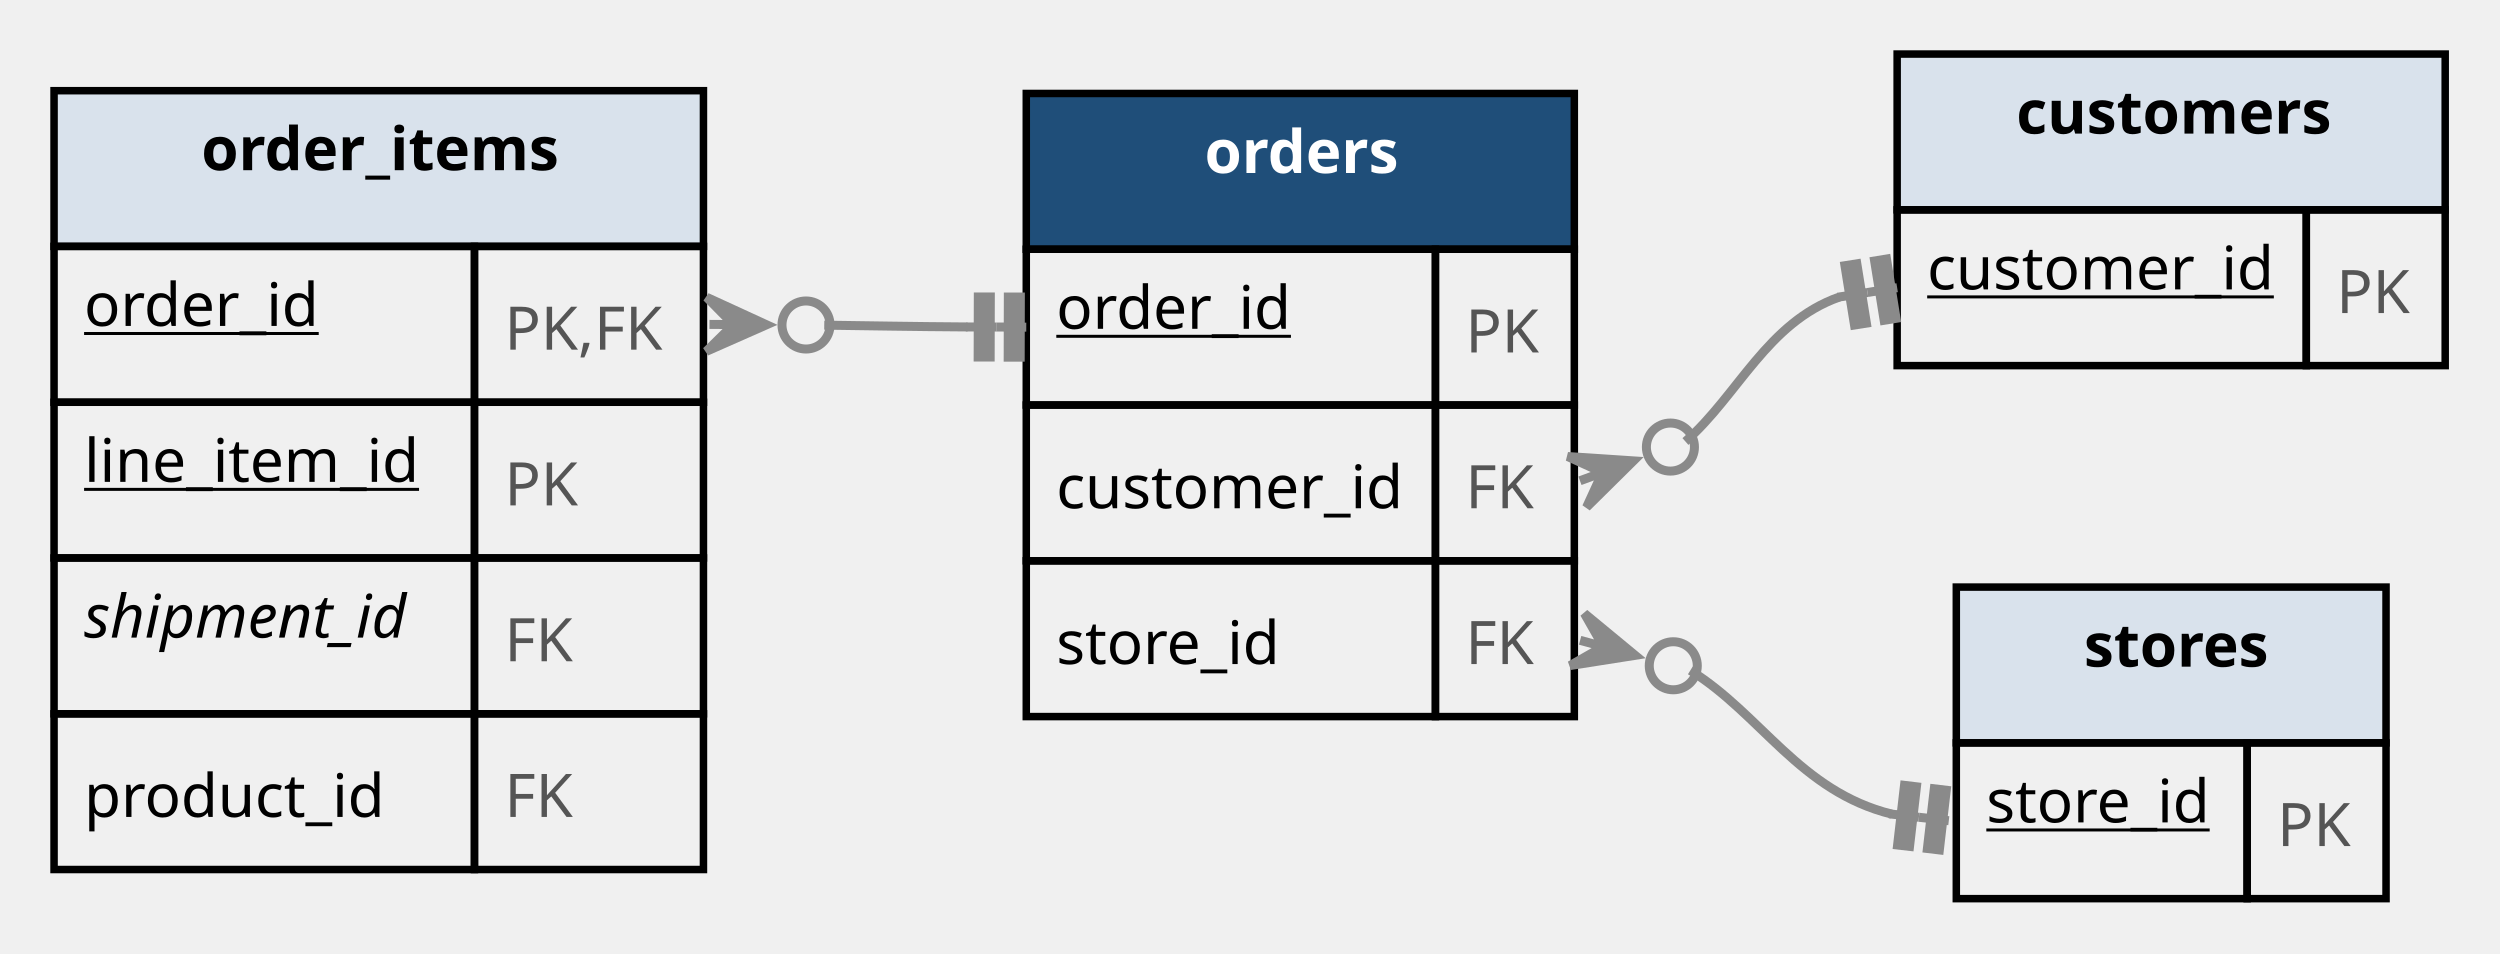
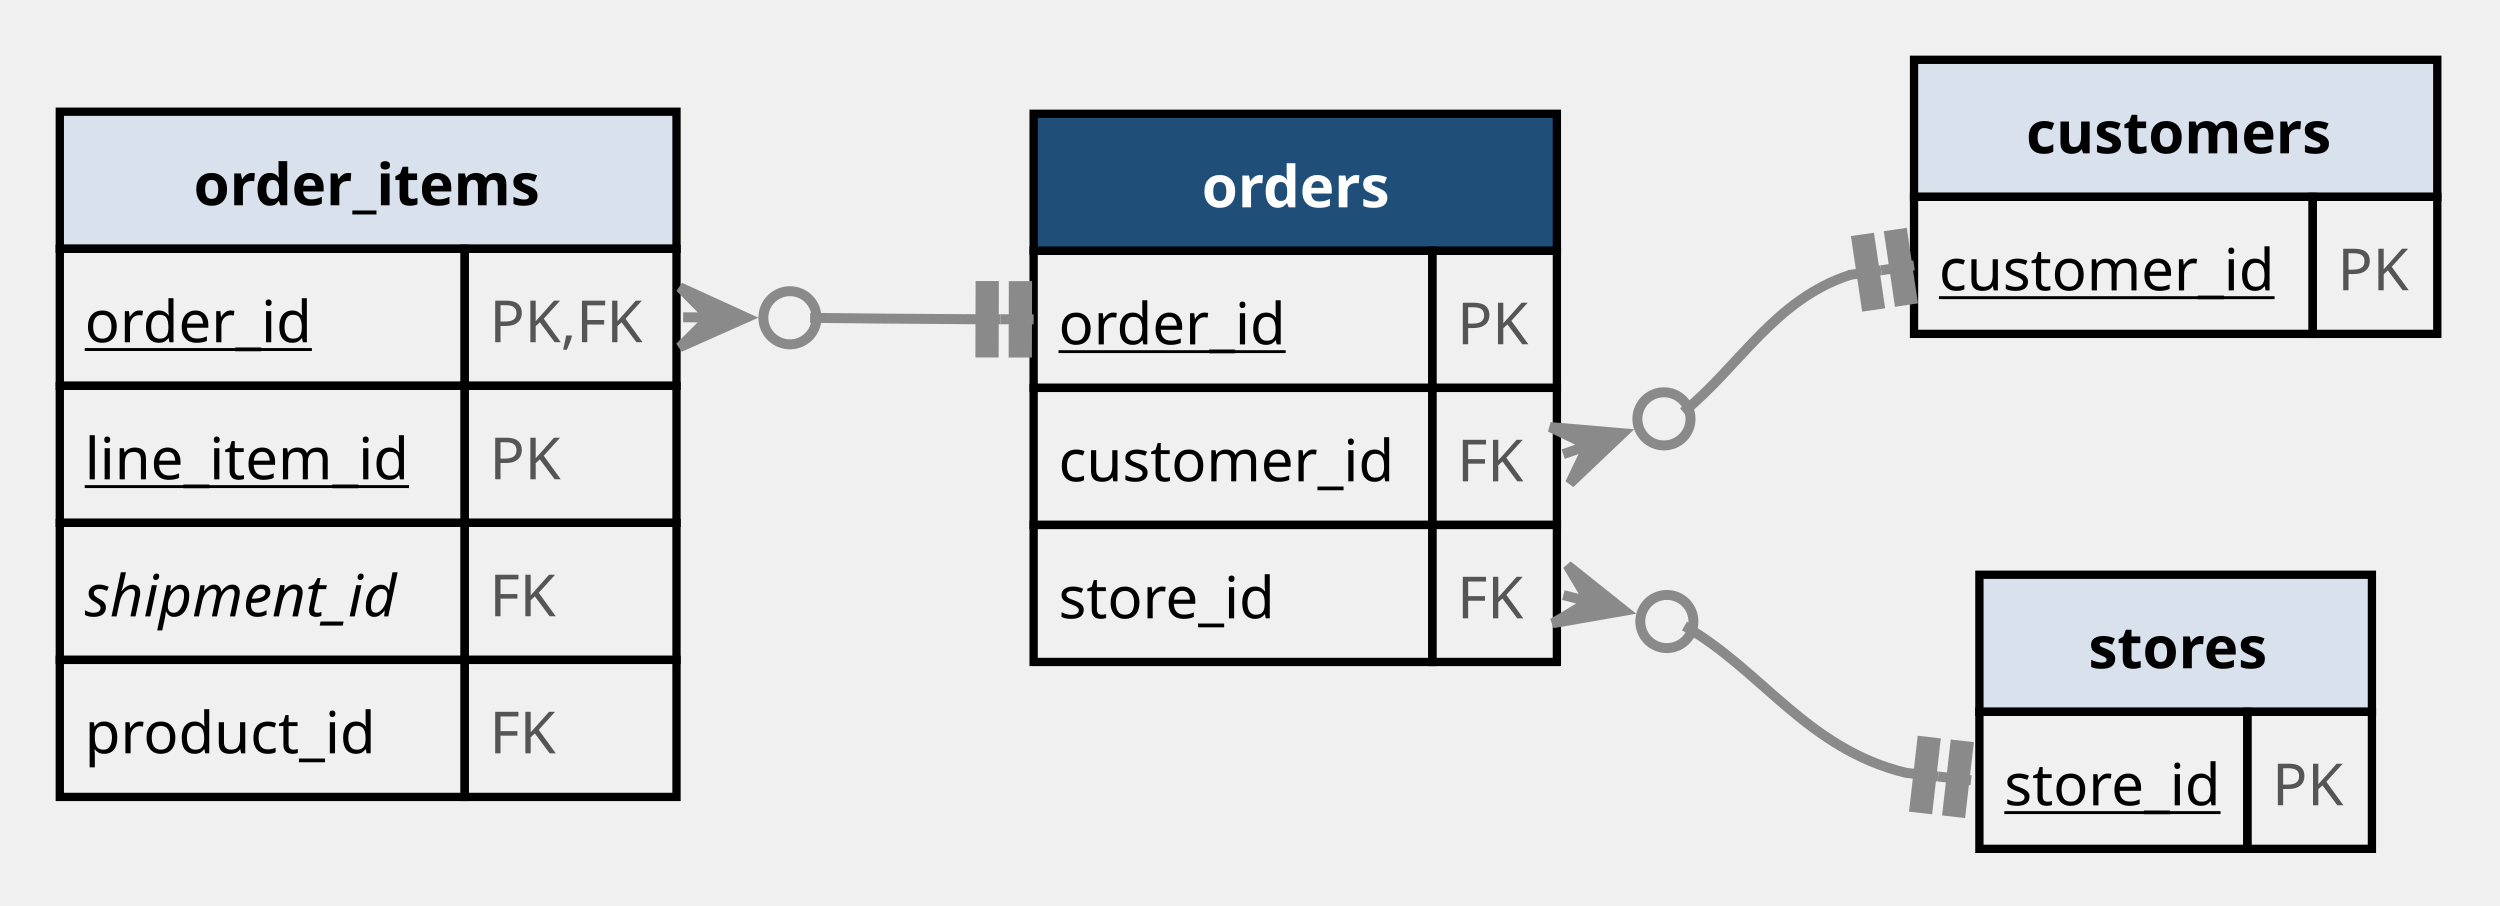
- <svg xmlns="http://www.w3.org/2000/svg" width="333pt" height="127pt" viewBox="0.00 0.00 333.00 127.00">
-   <g id="graph0" class="graph" transform="scale(1 1) rotate(0) translate(7.2 119.7)">
+ <svg xmlns="http://www.w3.org/2000/svg" width="301pt" height="109pt" viewBox="0.00 0.00 301.00 109.00">
+   <g id="graph0" class="graph" transform="scale(1 1) rotate(0) translate(7.2 102.2)">
    <g id="node1" class="node">
-       <polygon fill="#1f4e79" stroke="none" points="129.5,-86.5 129.5,-107.25 202.5,-107.25 202.5,-86.5 129.5,-86.5" />
-       <polygon fill="none" stroke="#000000" points="129.5,-86.5 129.5,-107.25 202.5,-107.25 202.5,-86.5 129.5,-86.5" />
-       <text xml:space="preserve" text-anchor="start" x="153.25" y="-96.65" font-family="Noto Sans KR" font-weight="bold" font-size="8.00" fill="#ffffff">orders</text>
-       <polygon fill="none" stroke="#000000" points="129.5,-65.75 129.5,-86.5 184,-86.5 184,-65.75 129.5,-65.75" />
-       <text xml:space="preserve" text-anchor="start" x="133.5" y="-75.9" font-family="Noto Sans KR" text-decoration="underline" font-size="8.00">order_id</text>
-       <polygon fill="none" stroke="#000000" points="184,-65.75 184,-86.5 202.5,-86.5 202.5,-65.75 184,-65.75" />
-       <text xml:space="preserve" text-anchor="start" x="188" y="-72.75" font-family="Noto Sans KR" font-size="8.00" fill="#555555">PK</text>
-       <polygon fill="none" stroke="#000000" points="129.5,-45 129.5,-65.75 184,-65.75 184,-45 129.5,-45" />
-       <text xml:space="preserve" text-anchor="start" x="133.5" y="-52" font-family="Noto Sans KR" font-size="8.00">customer_id</text>
-       <polygon fill="none" stroke="#000000" points="184,-45 184,-65.75 202.5,-65.75 202.5,-45 184,-45" />
-       <text xml:space="preserve" text-anchor="start" x="188" y="-52" font-family="Noto Sans KR" font-size="8.00" fill="#555555">FK</text>
-       <polygon fill="none" stroke="#000000" points="129.5,-24.25 129.5,-45 184,-45 184,-24.25 129.5,-24.25" />
-       <text xml:space="preserve" text-anchor="start" x="133.5" y="-31.25" font-family="Noto Sans KR" font-size="8.00">store_id</text>
-       <polygon fill="none" stroke="#000000" points="184,-24.25 184,-45 202.5,-45 202.5,-24.25 184,-24.25" />
-       <text xml:space="preserve" text-anchor="start" x="188" y="-31.25" font-family="Noto Sans KR" font-size="8.00" fill="#555555">FK</text>
+       <polygon fill="#1f4e79" stroke="none" points="117.25,-72 117.25,-88.5 180.25,-88.5 180.25,-72 117.25,-72" />
+       <polygon fill="none" stroke="#000000" points="117.25,-72 117.25,-88.5 180.25,-88.5 180.25,-72 117.25,-72" />
+       <text xml:space="preserve" text-anchor="start" x="137.5" y="-77.24" font-family="Noto Sans KR" font-weight="bold" font-size="7.00" fill="#ffffff">orders</text>
+       <polygon fill="none" stroke="#000000" points="117.25,-55.5 117.25,-72 165.25,-72 165.25,-55.5 117.25,-55.5" />
+       <text xml:space="preserve" text-anchor="start" x="120.25" y="-60.74" font-family="Noto Sans KR" text-decoration="underline" font-size="7.00">order_id</text>
+       <polygon fill="none" stroke="#000000" points="165.25,-55.5 165.25,-72 180.25,-72 180.25,-55.5 165.25,-55.5" />
+       <text xml:space="preserve" text-anchor="start" x="168.25" y="-60.75" font-family="Noto Sans KR" font-size="7.00" fill="#555555">PK</text>
+       <polygon fill="none" stroke="#000000" points="117.25,-39 117.25,-55.5 165.25,-55.5 165.25,-39 117.25,-39" />
+       <text xml:space="preserve" text-anchor="start" x="120.25" y="-44.25" font-family="Noto Sans KR" font-size="7.00">customer_id</text>
+       <polygon fill="none" stroke="#000000" points="165.25,-39 165.25,-55.5 180.25,-55.5 180.25,-39 165.25,-39" />
+       <text xml:space="preserve" text-anchor="start" x="168.25" y="-44.25" font-family="Noto Sans KR" font-size="7.00" fill="#555555">FK</text>
+       <polygon fill="none" stroke="#000000" points="117.25,-22.5 117.25,-39 165.25,-39 165.25,-22.5 117.25,-22.5" />
+       <text xml:space="preserve" text-anchor="start" x="120.25" y="-27.75" font-family="Noto Sans KR" font-size="7.00">store_id</text>
+       <polygon fill="none" stroke="#000000" points="165.25,-22.5 165.25,-39 180.25,-39 180.25,-22.5 165.25,-22.5" />
+       <text xml:space="preserve" text-anchor="start" x="168.25" y="-27.75" font-family="Noto Sans KR" font-size="7.00" fill="#555555">FK</text>
    </g>
    <g id="node2" class="node">
-       <polygon fill="#d9e2ec" stroke="none" points="245.5,-91.75 245.5,-112.5 318.5,-112.5 318.5,-91.75 245.5,-91.75" />
-       <polygon fill="none" stroke="#000000" points="245.5,-91.75 245.5,-112.5 318.5,-112.5 318.5,-91.75 245.5,-91.75" />
-       <text xml:space="preserve" text-anchor="start" x="261.38" y="-101.9" font-family="Noto Sans KR" font-weight="bold" font-size="8.00" fill="#000000">customers</text>
-       <polygon fill="none" stroke="#000000" points="245.5,-71 245.5,-91.75 300,-91.75 300,-71 245.5,-71" />
-       <text xml:space="preserve" text-anchor="start" x="249.5" y="-81.15" font-family="Noto Sans KR" text-decoration="underline" font-size="8.00">customer_id</text>
-       <polygon fill="none" stroke="#000000" points="300,-71 300,-91.75 318.5,-91.75 318.5,-71 300,-71" />
-       <text xml:space="preserve" text-anchor="start" x="304" y="-78" font-family="Noto Sans KR" font-size="8.00" fill="#555555">PK</text>
+       <polygon fill="#d9e2ec" stroke="none" points="223.25,-78.5 223.25,-95 286.25,-95 286.25,-78.5 223.25,-78.5" />
+       <polygon fill="none" stroke="#000000" points="223.25,-78.5 223.25,-95 286.25,-95 286.25,-78.5 223.25,-78.5" />
+       <text xml:space="preserve" text-anchor="start" x="236.75" y="-83.74" font-family="Noto Sans KR" font-weight="bold" font-size="7.00" fill="#000000">customers</text>
+       <polygon fill="none" stroke="#000000" points="223.25,-62 223.25,-78.5 271.25,-78.5 271.25,-62 223.25,-62" />
+       <text xml:space="preserve" text-anchor="start" x="226.25" y="-67.24" font-family="Noto Sans KR" text-decoration="underline" font-size="7.00">customer_id</text>
+       <polygon fill="none" stroke="#000000" points="271.25,-62 271.25,-78.5 286.25,-78.5 286.25,-62 271.25,-62" />
+       <text xml:space="preserve" text-anchor="start" x="274.25" y="-67.25" font-family="Noto Sans KR" font-size="7.00" fill="#555555">PK</text>
    </g>
    <g id="edge1" class="edge">
-       <path fill="none" stroke="#8a8a8a" stroke-width="1.2" d="M217.3,-60.89C224.34,-67.09 228.19,-76.74 237.81,-80.14" />
-       <polygon fill="#8a8a8a" stroke="#8a8a8a" stroke-width="1.2" points="210.37,-58.31 204.13,-52.14 206.25,-56.77 203.25,-55.66 203.25,-55.66 203.25,-55.66 206.25,-56.77 201.62,-58.89 210.37,-58.31" />
-       <ellipse fill="none" stroke="#8a8a8a" stroke-width="1.2" cx="215.3" cy="-60.15" rx="3.2" ry="3.2" />
-       <polygon fill="#8a8a8a" stroke="#8a8a8a" stroke-width="1.2" points="245.35,-77.3 244.08,-85.2 242.5,-84.94 243.77,-77.04 245.35,-77.3" />
-       <polyline fill="none" stroke="#8a8a8a" stroke-width="1.2" points="245.5,-81.38 241.55,-80.74" />
-       <polygon fill="#8a8a8a" stroke="#8a8a8a" stroke-width="1.2" points="241.4,-76.66 240.13,-84.56 238.55,-84.31 239.82,-76.41 241.4,-76.66" />
-       <polyline fill="none" stroke="#8a8a8a" stroke-width="1.2" points="241.55,-80.74 237.6,-80.11" />
+       <path fill="none" stroke="#8a8a8a" stroke-width="1.2" d="M195.46,-52.58C202.22,-58.05 206.45,-66.16 215.6,-69.12" />
+       <polygon fill="#8a8a8a" stroke="#8a8a8a" stroke-width="1.2" points="188.18,-50.03 181.82,-43.99 184.02,-48.57 181.01,-47.52 181.01,-47.52 181.01,-47.52 184.02,-48.57 179.44,-50.78 188.18,-50.03" />
+       <ellipse fill="none" stroke="#8a8a8a" stroke-width="1.2" cx="193.14" cy="-51.77" rx="3.2" ry="3.2" />
+       <polygon fill="#8a8a8a" stroke="#8a8a8a" stroke-width="1.2" points="223.04,-66.18 221.87,-74.09 220.29,-73.86 221.46,-65.94 223.04,-66.18" />
+       <polyline fill="none" stroke="#8a8a8a" stroke-width="1.2" points="223.25,-70.25 219.29,-69.66" />
+       <polygon fill="#8a8a8a" stroke="#8a8a8a" stroke-width="1.2" points="219.09,-65.59 217.92,-73.5 216.33,-73.27 217.51,-65.36 219.09,-65.59" />
+       <polyline fill="none" stroke="#8a8a8a" stroke-width="1.2" points="219.29,-69.66 215.34,-69.08" />
    </g>
    <g id="node3" class="node">
-       <polygon fill="#d9e2ec" stroke="none" points="253.38,-20.75 253.38,-41.5 310.62,-41.5 310.62,-20.75 253.38,-20.75" />
-       <polygon fill="none" stroke="#000000" points="253.38,-20.75 253.38,-41.5 310.62,-41.5 310.62,-20.75 253.38,-20.75" />
-       <text xml:space="preserve" text-anchor="start" x="270.38" y="-30.9" font-family="Noto Sans KR" font-weight="bold" font-size="8.00" fill="#000000">stores</text>
-       <polygon fill="none" stroke="#000000" points="253.38,0 253.38,-20.75 292.12,-20.75 292.12,0 253.38,0" />
-       <text xml:space="preserve" text-anchor="start" x="257.38" y="-10.15" font-family="Noto Sans KR" text-decoration="underline" font-size="8.00">store_id</text>
-       <polygon fill="none" stroke="#000000" points="292.12,0 292.12,-20.75 310.62,-20.75 310.62,0 292.12,0" />
-       <text xml:space="preserve" text-anchor="start" x="296.12" y="-7" font-family="Noto Sans KR" font-size="8.00" fill="#555555">PK</text>
+       <polygon fill="#d9e2ec" stroke="none" points="231.12,-16.5 231.12,-33 278.38,-33 278.38,-16.5 231.12,-16.5" />
+       <polygon fill="none" stroke="#000000" points="231.12,-16.5 231.12,-33 278.38,-33 278.38,-16.5 231.12,-16.5" />
+       <text xml:space="preserve" text-anchor="start" x="244.25" y="-21.74" font-family="Noto Sans KR" font-weight="bold" font-size="7.00" fill="#000000">stores</text>
+       <polygon fill="none" stroke="#000000" points="231.12,0 231.12,-16.5 263.38,-16.5 263.38,0 231.12,0" />
+       <text xml:space="preserve" text-anchor="start" x="234.12" y="-5.24" font-family="Noto Sans KR" text-decoration="underline" font-size="7.00">store_id</text>
+       <polygon fill="none" stroke="#000000" points="263.38,0 263.38,-16.5 278.38,-16.5 278.38,0 263.38,0" />
+       <text xml:space="preserve" text-anchor="start" x="266.38" y="-5.25" font-family="Noto Sans KR" font-size="7.00" fill="#555555">PK</text>
    </g>
    <g id="edge2" class="edge">
-       <path fill="none" stroke="#8a8a8a" stroke-width="1.2" d="M217.95,-30.4C227.4,-24.54 232.53,-14.31 244.77,-11.26" />
-       <polygon fill="#8a8a8a" stroke="#8a8a8a" stroke-width="1.2" points="210.6,-32.41 201.94,-31.05 206.36,-33.57 203.27,-34.41 203.27,-34.41 203.27,-34.41 206.36,-33.57 203.84,-37.99 210.6,-32.41" />
-       <ellipse fill="none" stroke="#8a8a8a" stroke-width="1.2" cx="215.68" cy="-31.02" rx="3.2" ry="3.2" />
-       <polygon fill="#8a8a8a" stroke="#8a8a8a" stroke-width="1.2" points="251.12,-6.49 252.04,-14.44 250.45,-14.63 249.53,-6.68 251.12,-6.49" />
-       <polyline fill="none" stroke="#8a8a8a" stroke-width="1.2" points="252.38,-10.38 248.4,-10.84" />
-       <polygon fill="#8a8a8a" stroke="#8a8a8a" stroke-width="1.2" points="247.15,-6.96 248.07,-14.9 246.48,-15.09 245.56,-7.14 247.15,-6.96" />
-       <polyline fill="none" stroke="#8a8a8a" stroke-width="1.2" points="248.4,-10.84 244.43,-11.3" />
+       <path fill="none" stroke="#8a8a8a" stroke-width="1.2" d="M195.61,-26.83C205.01,-21.44 210.33,-12.08 222.26,-9.15" />
+       <polygon fill="#8a8a8a" stroke="#8a8a8a" stroke-width="1.2" points="188.39,-28.67 179.75,-27.16 184.13,-29.76 181.03,-30.55 181.03,-30.55 181.03,-30.55 184.13,-29.76 181.53,-34.14 188.39,-28.67" />
+       <ellipse fill="none" stroke="#8a8a8a" stroke-width="1.2" cx="193.49" cy="-27.37" rx="3.2" ry="3.2" />
+       <polygon fill="#8a8a8a" stroke="#8a8a8a" stroke-width="1.2" points="228.87,-4.37 229.79,-12.32 228.2,-12.5 227.29,-4.55 228.87,-4.37" />
+       <polyline fill="none" stroke="#8a8a8a" stroke-width="1.2" points="230.12,-8.25 226.15,-8.71" />
+       <polygon fill="#8a8a8a" stroke="#8a8a8a" stroke-width="1.2" points="224.9,-4.82 225.81,-12.77 224.22,-12.95 223.31,-5 224.9,-4.82" />
+       <polyline fill="none" stroke="#8a8a8a" stroke-width="1.2" points="226.15,-8.71 222.18,-9.16" />
    </g>
    <g id="node4" class="node">
-       <polygon fill="#d9e2ec" stroke="none" points="0,-86.88 0,-107.62 86.5,-107.62 86.5,-86.88 0,-86.88" />
-       <polygon fill="none" stroke="#000000" points="0,-86.88 0,-107.62 86.5,-107.62 86.5,-86.88 0,-86.88" />
-       <text xml:space="preserve" text-anchor="start" x="19.62" y="-97.03" font-family="Noto Sans KR" font-weight="bold" font-size="8.00" fill="#000000">order_items</text>
-       <polygon fill="none" stroke="#000000" points="0,-66.12 0,-86.88 56,-86.88 56,-66.12 0,-66.12" />
-       <text xml:space="preserve" text-anchor="start" x="4" y="-76.28" font-family="Noto Sans KR" text-decoration="underline" font-size="8.00">order_id</text>
-       <polygon fill="none" stroke="#000000" points="56,-66.12 56,-86.88 86.5,-86.88 86.5,-66.12 56,-66.12" />
-       <text xml:space="preserve" text-anchor="start" x="60" y="-73.12" font-family="Noto Sans KR" font-size="8.00" fill="#555555">PK,FK</text>
-       <polygon fill="none" stroke="#000000" points="0,-45.38 0,-66.12 56,-66.12 56,-45.38 0,-45.38" />
-       <text xml:space="preserve" text-anchor="start" x="4" y="-55.52" font-family="Noto Sans KR" text-decoration="underline" font-size="8.00">line_item_id</text>
-       <polygon fill="none" stroke="#000000" points="56,-45.38 56,-66.12 86.5,-66.12 86.5,-45.38 56,-45.38" />
-       <text xml:space="preserve" text-anchor="start" x="60" y="-52.38" font-family="Noto Sans KR" font-size="8.00" fill="#555555">PK</text>
-       <polygon fill="none" stroke="#000000" points="0,-24.62 0,-45.38 56,-45.38 56,-24.62 0,-24.62" />
-       <text xml:space="preserve" text-anchor="start" x="4" y="-34.77" font-family="Noto Sans KR" font-style="italic" font-size="8.00">shipment_id</text>
-       <polygon fill="none" stroke="#000000" points="56,-24.62 56,-45.38 86.5,-45.38 86.5,-24.62 56,-24.62" />
-       <text xml:space="preserve" text-anchor="start" x="60" y="-31.62" font-family="Noto Sans KR" font-size="8.00" fill="#555555">FK</text>
-       <polygon fill="none" stroke="#000000" points="0,-3.88 0,-24.62 56,-24.62 56,-3.88 0,-3.88" />
-       <text xml:space="preserve" text-anchor="start" x="4" y="-10.88" font-family="Noto Sans KR" font-size="8.00">product_id</text>
-       <polygon fill="none" stroke="#000000" points="56,-3.88 56,-24.62 86.5,-24.62 86.5,-3.88 56,-3.88" />
-       <text xml:space="preserve" text-anchor="start" x="60" y="-10.88" font-family="Noto Sans KR" font-size="8.00" fill="#555555">FK</text>
+       <polygon fill="#d9e2ec" stroke="none" points="0,-72.25 0,-88.75 74.25,-88.75 74.25,-72.25 0,-72.25" />
+       <polygon fill="none" stroke="#000000" points="0,-72.25 0,-88.75 74.25,-88.75 74.25,-72.25 0,-72.25" />
+       <text xml:space="preserve" text-anchor="start" x="16.12" y="-77.49" font-family="Noto Sans KR" font-weight="bold" font-size="7.00" fill="#000000">order_items</text>
+       <polygon fill="none" stroke="#000000" points="0,-55.75 0,-72.25 48.75,-72.25 48.75,-55.75 0,-55.75" />
+       <text xml:space="preserve" text-anchor="start" x="3" y="-60.99" font-family="Noto Sans KR" text-decoration="underline" font-size="7.00">order_id</text>
+       <polygon fill="none" stroke="#000000" points="48.75,-55.75 48.75,-72.25 74.25,-72.25 74.25,-55.75 48.75,-55.75" />
+       <text xml:space="preserve" text-anchor="start" x="51.75" y="-61" font-family="Noto Sans KR" font-size="7.00" fill="#555555">PK,FK</text>
+       <polygon fill="none" stroke="#000000" points="0,-39.25 0,-55.75 48.75,-55.75 48.75,-39.25 0,-39.25" />
+       <text xml:space="preserve" text-anchor="start" x="3" y="-44.49" font-family="Noto Sans KR" text-decoration="underline" font-size="7.00">line_item_id</text>
+       <polygon fill="none" stroke="#000000" points="48.75,-39.25 48.75,-55.75 74.25,-55.75 74.25,-39.25 48.75,-39.25" />
+       <text xml:space="preserve" text-anchor="start" x="51.75" y="-44.5" font-family="Noto Sans KR" font-size="7.00" fill="#555555">PK</text>
+       <polygon fill="none" stroke="#000000" points="0,-22.75 0,-39.25 48.75,-39.25 48.75,-22.75 0,-22.75" />
+       <text xml:space="preserve" text-anchor="start" x="3" y="-27.99" font-family="Noto Sans KR" font-style="italic" font-size="7.00">shipment_id</text>
+       <polygon fill="none" stroke="#000000" points="48.75,-22.75 48.75,-39.25 74.25,-39.25 74.25,-22.75 48.75,-22.75" />
+       <text xml:space="preserve" text-anchor="start" x="51.75" y="-28" font-family="Noto Sans KR" font-size="7.00" fill="#555555">FK</text>
+       <polygon fill="none" stroke="#000000" points="0,-6.25 0,-22.75 48.75,-22.75 48.75,-6.25 0,-6.25" />
+       <text xml:space="preserve" text-anchor="start" x="3" y="-11.5" font-family="Noto Sans KR" font-size="7.00">product_id</text>
+       <polygon fill="none" stroke="#000000" points="48.75,-6.25 48.75,-22.75 74.25,-22.75 74.25,-6.25 48.75,-6.25" />
+       <text xml:space="preserve" text-anchor="start" x="51.75" y="-11.5" font-family="Noto Sans KR" font-size="7.00" fill="#555555">FK</text>
    </g>
    <g id="edge3" class="edge">
-       <path fill="none" stroke="#8a8a8a" stroke-width="1.2" d="M102.59,-76.39C108.83,-76.31 114.03,-76.2 121.68,-76.15" />
-       <polygon fill="#8a8a8a" stroke="#8a8a8a" stroke-width="1.2" points="94.9,-76.44 86.88,-72.9 90.5,-76.47 87.3,-76.49 87.3,-76.49 87.3,-76.49 90.5,-76.47 86.93,-80.1 94.9,-76.44" />
-       <ellipse fill="none" stroke="#8a8a8a" stroke-width="1.2" cx="100.16" cy="-76.41" rx="3.2" ry="3.2" />
-       <polygon fill="#8a8a8a" stroke="#8a8a8a" stroke-width="1.2" points="128.69,-72.13 128.71,-80.13 127.11,-80.13 127.09,-72.13 128.69,-72.13" />
-       <polyline fill="none" stroke="#8a8a8a" stroke-width="1.2" points="129.5,-76.12 125.5,-76.14" />
-       <polygon fill="#8a8a8a" stroke="#8a8a8a" stroke-width="1.2" points="124.69,-72.14 124.71,-80.14 123.11,-80.14 123.09,-72.14 124.69,-72.14" />
-       <polyline fill="none" stroke="#8a8a8a" stroke-width="1.2" points="125.5,-76.14 121.5,-76.15" />
+       <path fill="none" stroke="#8a8a8a" stroke-width="1.2" d="M90.34,-63.93C96.58,-63.87 101.78,-63.8 109.43,-63.77" />
+       <polygon fill="#8a8a8a" stroke="#8a8a8a" stroke-width="1.2" points="82.65,-63.96 74.64,-60.4 78.25,-63.98 75.05,-64 75.05,-64 75.05,-64 78.25,-63.98 74.67,-67.6 82.65,-63.96" />
+       <ellipse fill="none" stroke="#8a8a8a" stroke-width="1.2" cx="87.91" cy="-63.94" rx="3.2" ry="3.2" />
+       <polygon fill="#8a8a8a" stroke="#8a8a8a" stroke-width="1.2" points="116.44,-59.75 116.46,-67.75 114.86,-67.75 114.84,-59.75 116.44,-59.75" />
+       <polyline fill="none" stroke="#8a8a8a" stroke-width="1.2" points="117.25,-63.75 113.25,-63.76" />
+       <polygon fill="#8a8a8a" stroke="#8a8a8a" stroke-width="1.2" points="112.44,-59.76 112.46,-67.76 110.86,-67.76 110.84,-59.76 112.44,-59.76" />
+       <polyline fill="none" stroke="#8a8a8a" stroke-width="1.2" points="113.25,-63.76 109.25,-63.77" />
    </g>
  </g>
</svg>
